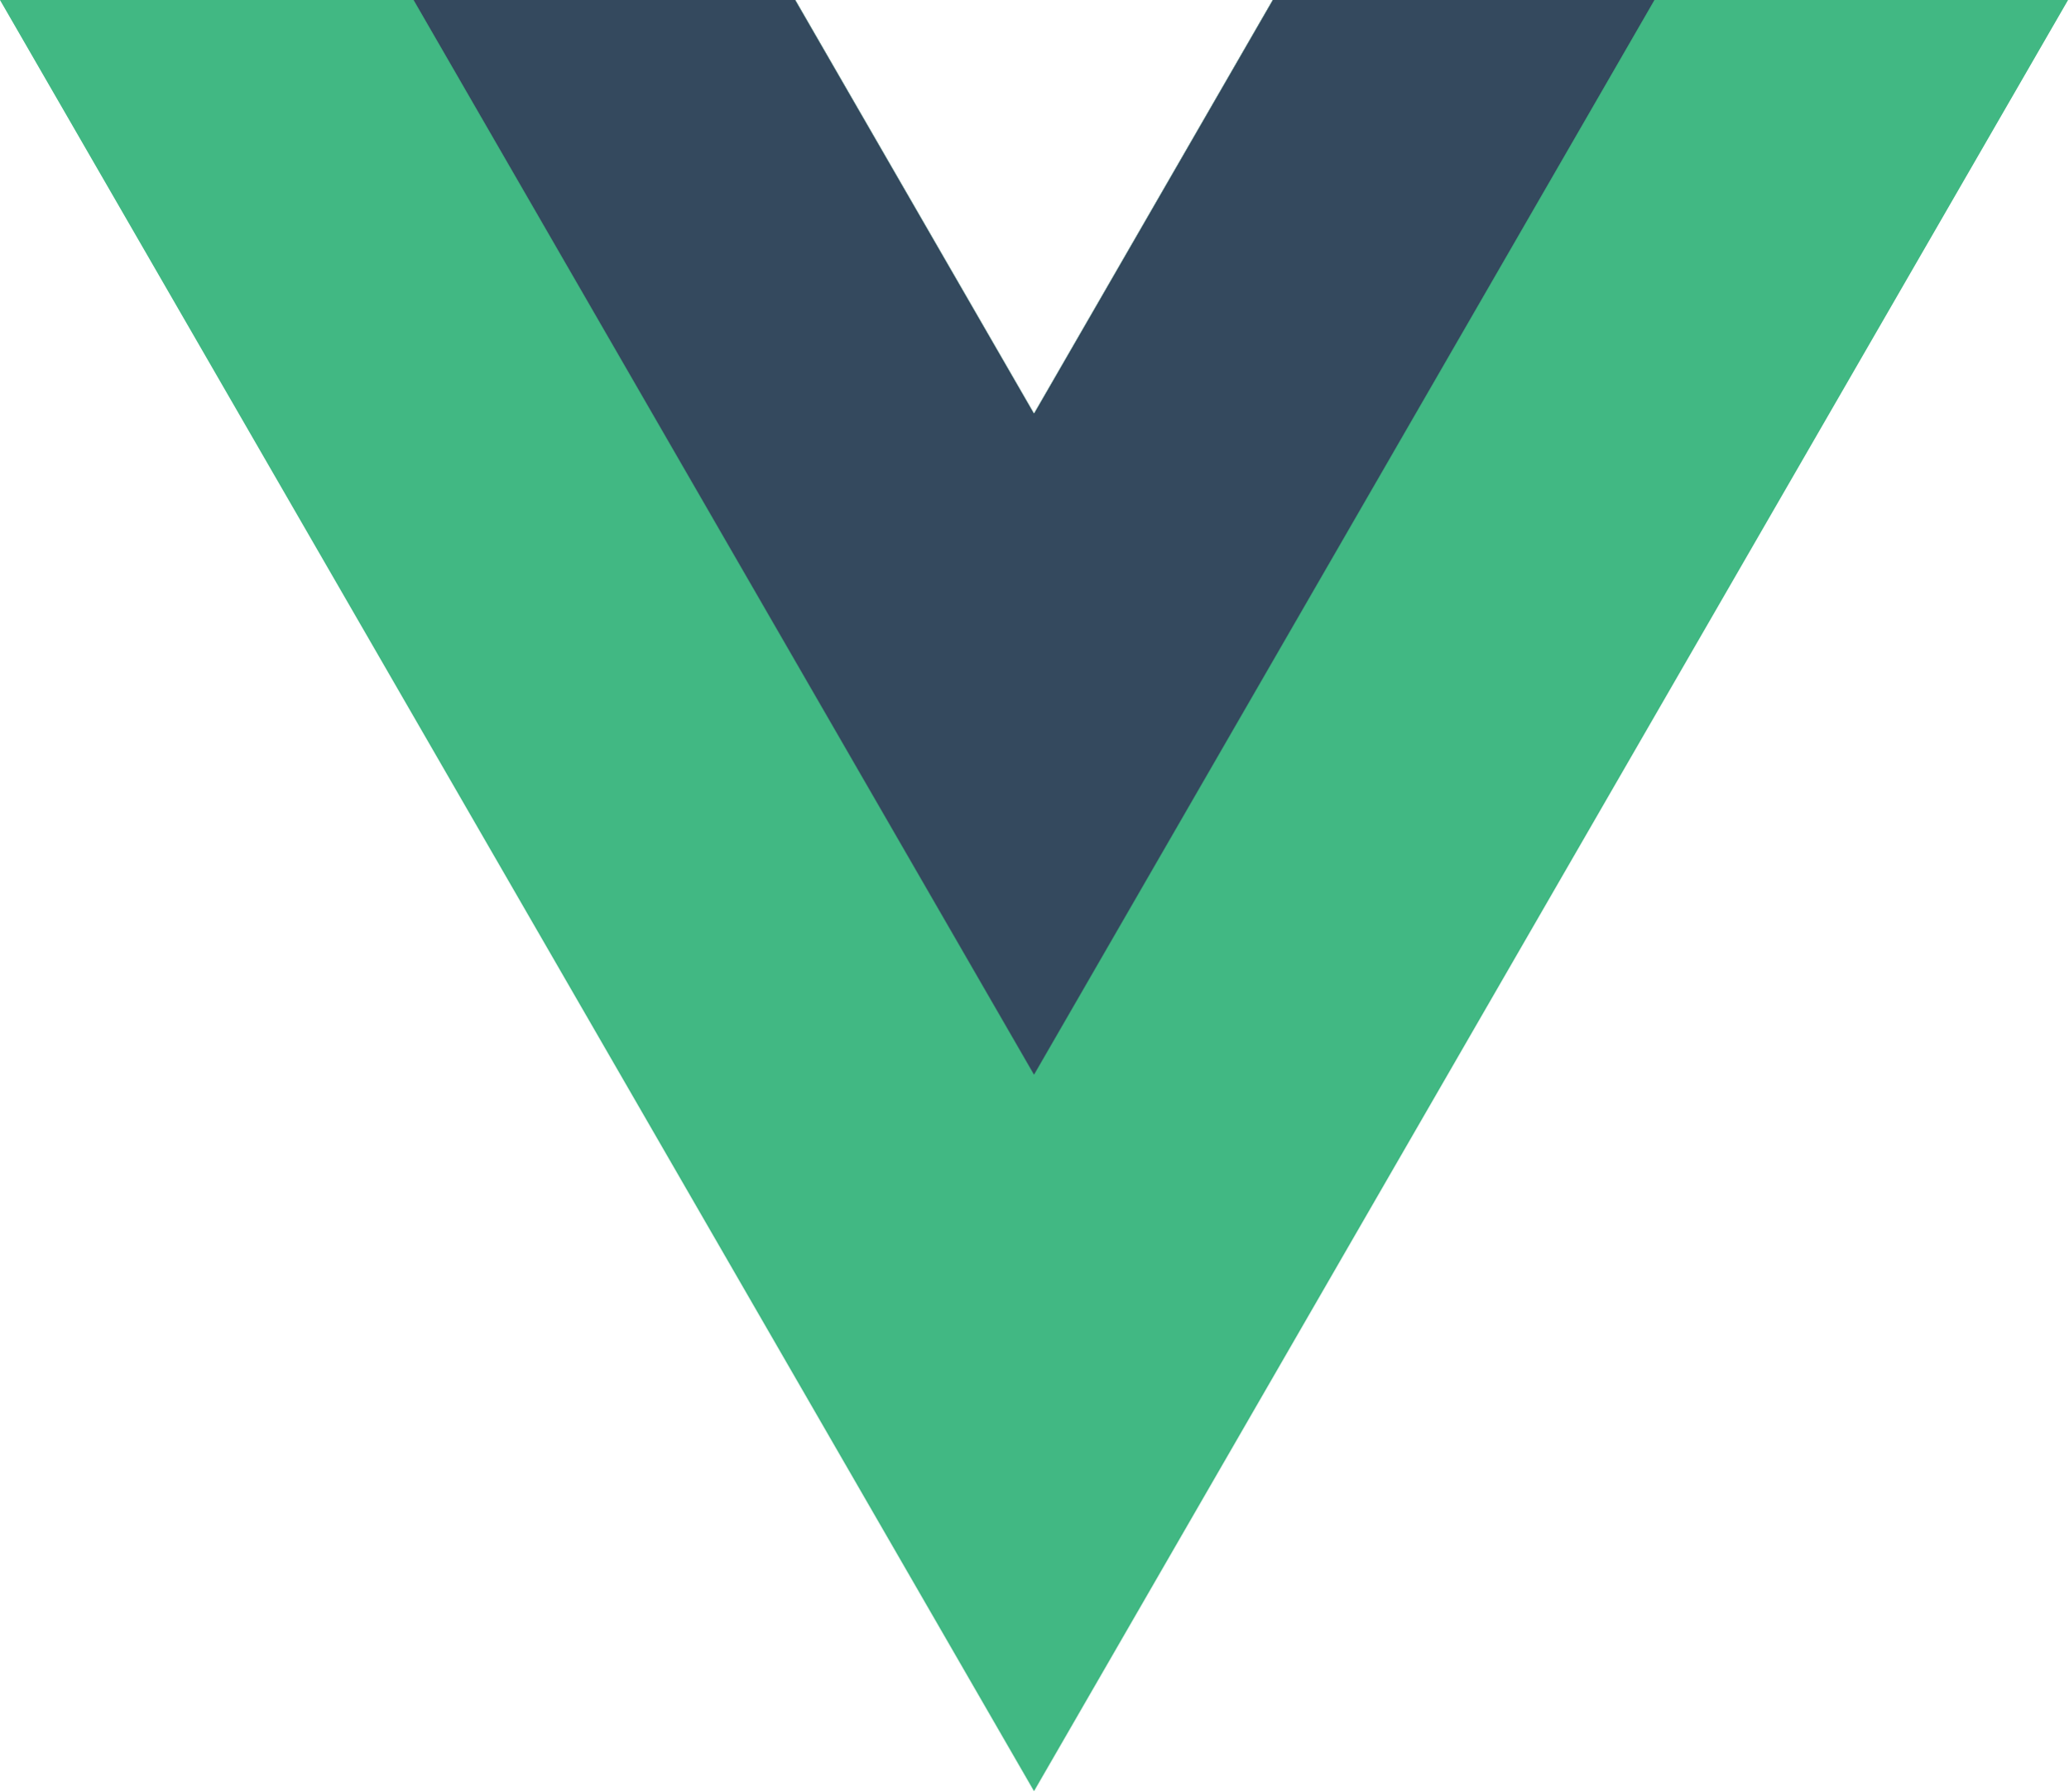
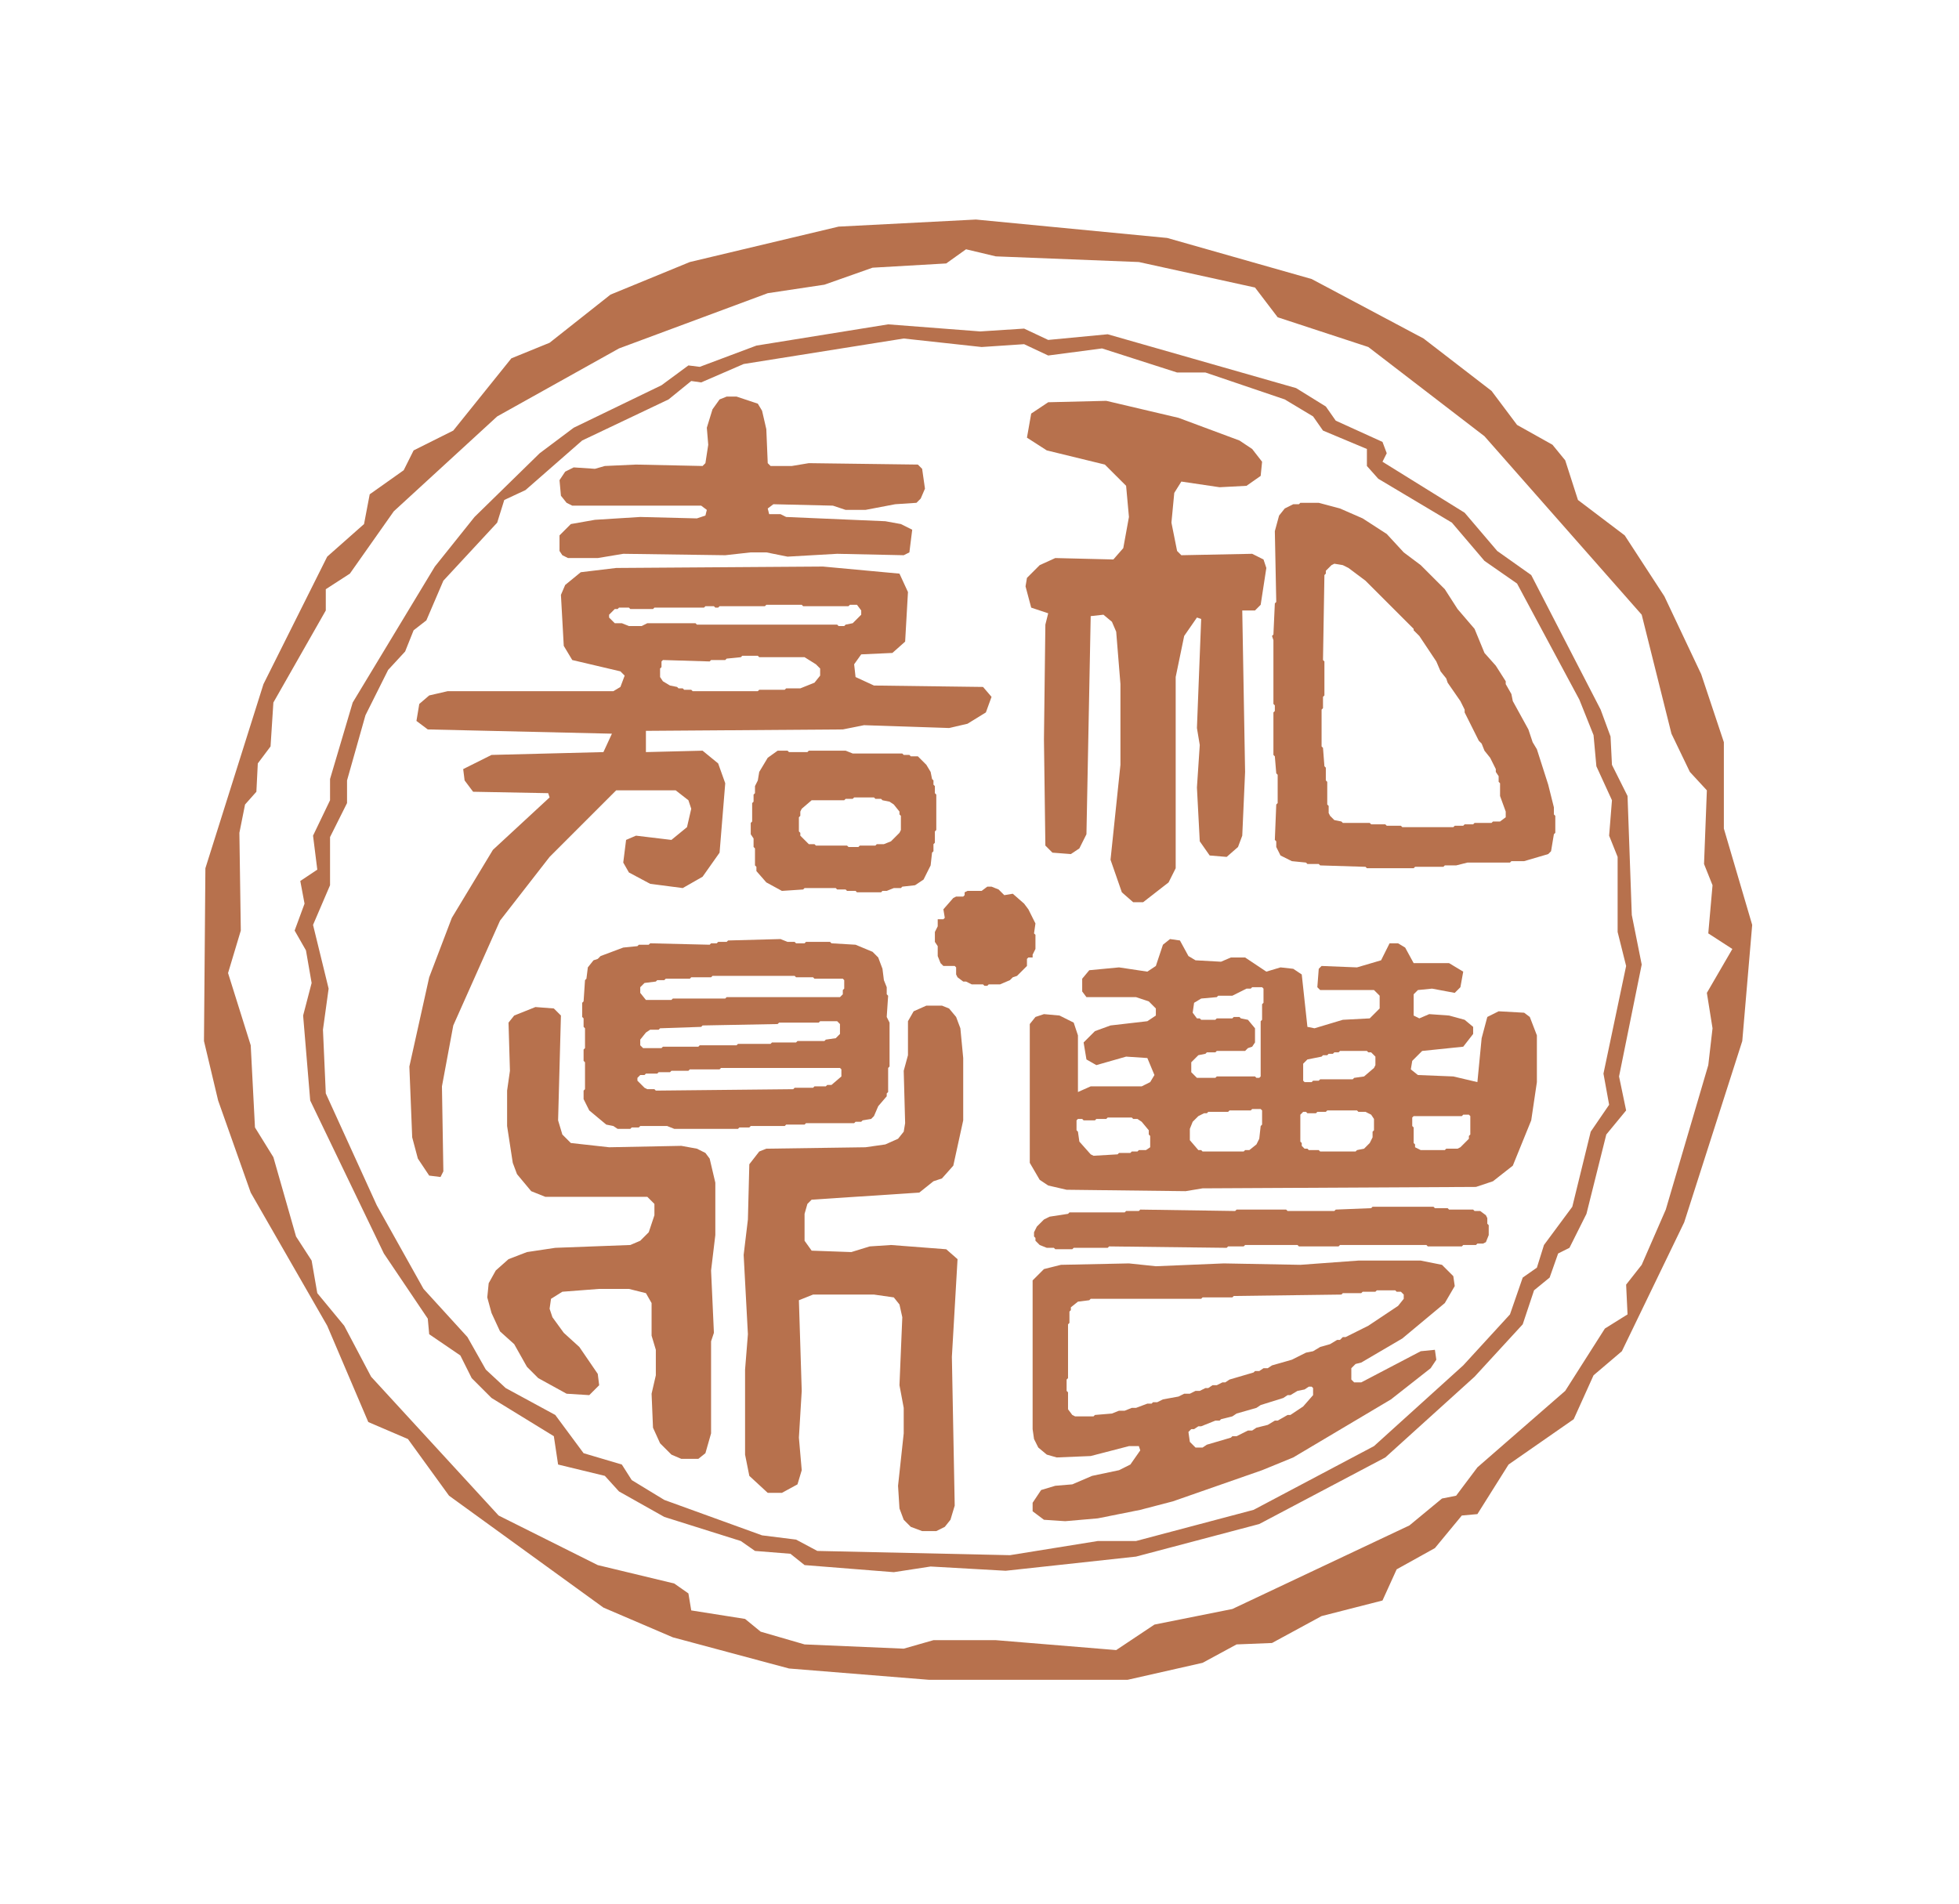
- <svg xmlns="http://www.w3.org/2000/svg" viewBox="0 0 261.76 226.69">
-   <path d="M161.096.001l-30.225 52.351L100.647.001H-.005l130.877 226.688L261.749.001z" fill="#41b883" />
-   <path d="M161.096.001l-30.225 52.351L100.647.001H52.346l78.526 136.01L209.398.001z" fill="#34495e" />
+ <svg xmlns="http://www.w3.org/2000/svg" width="1383" height="1344" viewBox="0 0 1383 1344">
+   <path d="M 1026 901 L 1018 893 L 1003 890 L 959 890 L 918 893 L 864 892 L 816 894 L 797 892 L 749 893 L 737 896 L 729 904 L 729 1009 L 730 1016 L 733 1022 L 739 1027 L 746 1029 L 770 1028 L 797 1021 L 804 1021 L 805 1024 L 798 1034 L 790 1038 L 771 1042 L 757 1048 L 745 1049 L 735 1052 L 729 1061 L 729 1067 L 737 1073 L 752 1074 L 775 1072 L 805 1066 L 828 1060 L 891 1038 L 913 1029 L 982 988 L 1010 966 L 1014 960 L 1013 953 L 1003 954 L 961 976 L 956 976 L 954 974 L 954 966 L 957 963 L 961 962 L 990 945 L 1020 920 L 1027 908 Z M 927 980 L 927 985 L 920 993 L 911 999 L 909 999 L 902 1003 L 900 1003 L 895 1006 L 887 1008 L 884 1010 L 881 1010 L 873 1014 L 870 1014 L 869 1015 L 852 1020 L 849 1022 L 844 1022 L 840 1018 L 839 1011 L 841 1009 L 843 1009 L 846 1007 L 848 1007 L 858 1003 L 861 1003 L 862 1002 L 870 1000 L 873 998 L 887 994 L 890 992 L 906 987 L 909 985 L 911 985 L 916 982 L 921 981 L 924 979 L 926 979 Z M 991 914 L 991 917 L 987 922 L 966 936 L 950 944 L 948 944 L 946 946 L 944 946 L 939 949 L 932 951 L 927 954 L 922 955 L 912 960 L 898 964 L 895 966 L 892 966 L 889 968 L 886 968 L 885 969 L 868 974 L 865 976 L 863 976 L 859 978 L 856 978 L 853 980 L 851 980 L 847 982 L 844 982 L 840 984 L 836 984 L 832 986 L 821 988 L 817 990 L 814 990 L 813 991 L 810 991 L 802 994 L 799 994 L 794 996 L 790 996 L 785 998 L 773 999 L 772 1000 L 759 1000 L 757 999 L 754 995 L 754 983 L 753 982 L 753 974 L 754 973 L 754 935 L 755 934 L 755 926 L 756 925 L 756 923 L 761 919 L 769 918 L 770 917 L 848 917 L 849 916 L 870 916 L 871 915 L 947 914 L 948 913 L 961 913 L 962 912 L 971 912 L 972 911 L 985 911 L 986 912 L 989 912 Z M 1051 865 L 1050 864 L 1050 860 L 1049 858 L 1045 855 L 1041 855 L 1040 854 L 1023 854 L 1022 853 L 1013 853 L 1012 852 L 969 852 L 968 853 L 943 854 L 942 855 L 909 855 L 908 854 L 873 854 L 872 855 L 805 854 L 804 855 L 795 855 L 794 856 L 755 856 L 754 857 L 741 859 L 737 861 L 732 866 L 730 870 L 730 873 L 731 874 L 731 876 L 734 879 L 739 881 L 744 881 L 745 882 L 757 882 L 758 881 L 782 881 L 783 880 L 866 881 L 867 880 L 878 880 L 879 879 L 916 879 L 917 880 L 945 880 L 946 879 L 1007 879 L 1008 880 L 1032 880 L 1033 879 L 1042 879 L 1043 878 L 1047 878 L 1049 877 L 1051 872 Z M 363 717 L 359 722 L 360 756 L 358 770 L 358 795 L 362 821 L 365 829 L 375 841 L 385 845 L 457 845 L 462 850 L 462 858 L 458 870 L 452 876 L 445 879 L 392 881 L 372 884 L 359 889 L 350 897 L 345 906 L 344 916 L 347 927 L 353 940 L 363 949 L 372 965 L 380 973 L 400 984 L 416 985 L 423 978 L 422 970 L 409 951 L 398 941 L 390 930 L 388 924 L 389 917 L 397 912 L 423 910 L 444 910 L 456 913 L 460 920 L 460 943 L 463 953 L 463 971 L 460 984 L 461 1008 L 466 1019 L 474 1027 L 481 1030 L 493 1030 L 498 1026 L 502 1012 L 502 947 L 504 941 L 502 897 L 505 872 L 505 835 L 501 818 L 498 814 L 492 811 L 481 809 L 430 810 L 403 807 L 397 801 L 394 791 L 396 717 L 391 712 L 378 711 Z M 654 710 L 645 714 L 641 721 L 641 745 L 638 756 L 639 793 L 638 799 L 634 804 L 625 808 L 611 810 L 541 811 L 536 813 L 529 822 L 528 861 L 525 886 L 528 942 L 526 967 L 526 1027 L 529 1042 L 542 1054 L 552 1054 L 563 1048 L 566 1038 L 564 1015 L 566 982 L 564 918 L 574 914 L 617 914 L 631 916 L 635 921 L 637 930 L 635 978 L 638 994 L 638 1012 L 634 1049 L 635 1065 L 638 1073 L 643 1078 L 651 1081 L 661 1081 L 667 1078 L 671 1073 L 674 1063 L 672 958 L 676 889 L 668 882 L 629 879 L 614 880 L 601 884 L 573 883 L 568 876 L 568 857 L 570 850 L 573 847 L 649 842 L 659 834 L 665 832 L 673 823 L 680 791 L 680 747 L 678 726 L 675 718 L 670 712 L 665 710 Z M 727 723 L 727 821 L 734 833 L 740 837 L 753 840 L 837 841 L 849 839 L 1042 838 L 1054 834 L 1068 823 L 1081 791 L 1085 764 L 1085 731 L 1080 718 L 1076 715 L 1058 714 L 1050 718 L 1046 733 L 1043 764 L 1026 760 L 1001 759 L 996 755 L 997 749 L 1004 742 L 1033 739 L 1040 730 L 1040 725 L 1034 720 L 1023 717 L 1009 716 L 1002 719 L 998 717 L 998 702 L 1001 699 L 1011 698 L 1027 701 L 1031 697 L 1033 686 L 1023 680 L 998 680 L 992 669 L 987 666 L 981 666 L 975 678 L 958 683 L 933 682 L 931 684 L 930 697 L 932 699 L 970 699 L 974 703 L 974 712 L 967 719 L 948 720 L 928 726 L 923 725 L 919 688 L 913 684 L 904 683 L 894 686 L 879 676 L 869 676 L 862 679 L 844 678 L 839 675 L 833 664 L 826 663 L 821 667 L 816 682 L 810 686 L 790 683 L 769 685 L 764 691 L 764 700 L 767 704 L 802 704 L 811 707 L 816 712 L 816 717 L 810 721 L 784 724 L 773 728 L 765 736 L 767 748 L 774 752 L 795 746 L 810 747 L 815 759 L 812 764 L 806 767 L 770 767 L 761 771 L 761 731 L 758 722 L 748 717 L 737 716 L 731 718 Z M 760 791 L 761 790 L 764 790 L 765 791 L 773 791 L 774 790 L 781 790 L 782 789 L 799 789 L 800 790 L 803 790 L 806 792 L 811 798 L 811 801 L 812 802 L 812 810 L 809 812 L 804 812 L 803 813 L 799 813 L 798 814 L 790 814 L 789 815 L 772 816 L 770 815 L 762 806 L 761 799 L 760 798 Z M 1038 788 L 1038 801 L 1037 802 L 1037 804 L 1031 810 L 1029 811 L 1021 811 L 1020 812 L 1003 812 L 999 810 L 999 808 L 998 807 L 998 796 L 997 795 L 997 789 L 998 788 L 1032 788 L 1033 787 L 1037 787 Z M 918 787 L 920 785 L 922 785 L 923 786 L 929 786 L 930 785 L 936 785 L 937 784 L 958 784 L 959 785 L 964 785 L 968 787 L 970 790 L 970 798 L 969 799 L 969 803 L 967 807 L 963 811 L 958 812 L 957 813 L 932 813 L 931 812 L 924 812 L 923 811 L 921 811 L 919 809 L 919 807 L 918 806 Z M 891 784 L 891 794 L 890 795 L 889 804 L 887 808 L 882 812 L 879 812 L 878 813 L 849 813 L 848 812 L 846 812 L 840 805 L 840 797 L 842 792 L 846 788 L 850 786 L 852 786 L 853 785 L 867 785 L 868 784 L 883 784 L 884 783 L 890 783 Z M 971 746 L 971 752 L 970 754 L 963 760 L 956 761 L 955 762 L 932 762 L 931 763 L 927 763 L 926 764 L 921 764 L 920 763 L 920 751 L 923 748 L 933 746 L 934 745 L 937 745 L 938 744 L 941 744 L 942 743 L 945 743 L 946 742 L 965 742 L 966 743 L 968 743 Z M 891 697 L 892 698 L 892 708 L 891 709 L 891 720 L 890 721 L 890 760 L 889 761 L 887 761 L 886 760 L 859 760 L 858 761 L 845 761 L 841 757 L 841 750 L 846 745 L 851 744 L 852 743 L 858 743 L 859 742 L 879 742 L 881 740 L 884 739 L 886 736 L 886 726 L 881 720 L 876 719 L 875 718 L 871 718 L 870 719 L 859 719 L 858 720 L 848 720 L 847 719 L 845 719 L 842 715 L 843 708 L 848 705 L 859 704 L 860 703 L 870 703 L 880 698 L 883 698 L 884 697 Z M 620 676 L 616 672 L 604 667 L 587 666 L 586 665 L 569 665 L 568 666 L 562 666 L 561 665 L 556 665 L 551 663 L 514 664 L 513 665 L 507 665 L 506 666 L 502 666 L 501 667 L 459 666 L 458 667 L 451 667 L 450 668 L 440 669 L 424 675 L 422 677 L 419 678 L 415 683 L 414 691 L 413 692 L 412 707 L 411 708 L 411 718 L 412 719 L 412 725 L 413 726 L 413 740 L 412 741 L 412 749 L 413 750 L 413 769 L 412 770 L 412 776 L 416 784 L 428 794 L 433 795 L 436 797 L 445 797 L 446 796 L 451 796 L 452 795 L 471 795 L 476 797 L 521 797 L 522 796 L 529 796 L 530 795 L 554 795 L 555 794 L 568 794 L 569 793 L 603 793 L 604 792 L 608 792 L 609 791 L 615 790 L 617 788 L 620 781 L 626 774 L 626 772 L 627 771 L 627 754 L 628 753 L 628 722 L 626 718 L 627 703 L 626 702 L 626 697 L 624 692 L 623 684 Z M 450 763 L 450 761 L 452 759 L 455 759 L 456 758 L 464 758 L 465 757 L 473 757 L 474 756 L 486 756 L 487 755 L 508 755 L 509 754 L 593 754 L 594 755 L 594 760 L 587 766 L 584 766 L 583 767 L 575 767 L 574 768 L 561 768 L 560 769 L 463 770 L 462 769 L 457 769 L 455 768 Z M 593 723 L 593 730 L 590 733 L 583 734 L 582 735 L 563 735 L 562 736 L 545 736 L 544 737 L 521 737 L 520 738 L 494 738 L 493 739 L 468 739 L 467 740 L 454 740 L 452 738 L 452 734 L 456 729 L 459 727 L 465 727 L 466 726 L 495 725 L 496 724 L 549 723 L 550 722 L 578 722 L 579 721 L 591 721 Z M 452 701 L 452 697 L 455 694 L 463 693 L 464 692 L 469 692 L 470 691 L 487 691 L 488 690 L 502 690 L 503 689 L 561 689 L 562 690 L 574 690 L 575 691 L 595 691 L 596 692 L 596 698 L 595 699 L 595 702 L 593 704 L 513 704 L 512 705 L 475 705 L 474 706 L 456 706 Z M 700 626 L 697 626 L 693 629 L 683 629 L 681 630 L 681 632 L 680 633 L 675 633 L 673 634 L 666 642 L 667 648 L 666 649 L 662 649 L 662 654 L 660 658 L 660 665 L 662 668 L 662 675 L 664 680 L 666 682 L 674 682 L 675 683 L 675 688 L 676 690 L 680 693 L 682 693 L 686 695 L 694 695 L 695 696 L 697 696 L 698 695 L 706 695 L 713 692 L 715 690 L 718 689 L 725 682 L 725 677 L 726 676 L 729 676 L 729 674 L 731 670 L 731 660 L 730 659 L 731 652 L 726 642 L 723 638 L 715 631 L 709 632 L 705 628 Z M 542 535 L 536 545 L 535 551 L 533 555 L 533 560 L 532 561 L 532 566 L 531 567 L 531 580 L 530 581 L 530 589 L 532 592 L 532 598 L 533 599 L 533 611 L 534 612 L 534 615 L 541 623 L 552 629 L 567 628 L 568 627 L 590 627 L 591 628 L 597 628 L 598 629 L 604 629 L 605 630 L 622 630 L 623 629 L 626 629 L 631 627 L 636 627 L 637 626 L 646 625 L 652 621 L 657 611 L 658 602 L 659 601 L 659 596 L 660 595 L 660 587 L 661 586 L 661 561 L 660 560 L 660 555 L 659 554 L 659 551 L 658 550 L 657 545 L 654 540 L 648 534 L 643 534 L 642 533 L 638 533 L 637 532 L 602 532 L 597 530 L 571 530 L 570 531 L 557 531 L 556 530 L 549 530 Z M 636 576 L 636 586 L 635 588 L 629 594 L 624 596 L 619 596 L 618 597 L 607 597 L 606 598 L 599 598 L 598 597 L 576 597 L 575 596 L 571 596 L 565 590 L 565 588 L 564 587 L 564 577 L 565 576 L 565 573 L 566 571 L 573 565 L 596 565 L 597 564 L 602 564 L 603 563 L 617 563 L 618 564 L 622 564 L 623 565 L 628 566 L 631 568 L 635 573 L 635 575 Z M 635 405 L 581 400 L 435 401 L 410 404 L 399 413 L 396 420 L 398 456 L 404 466 L 438 474 L 441 477 L 438 485 L 433 488 L 316 488 L 303 491 L 296 497 L 294 509 L 302 515 L 432 518 L 426 531 L 347 533 L 327 543 L 328 551 L 334 559 L 387 560 L 388 563 L 348 600 L 319 648 L 303 690 L 289 753 L 291 803 L 295 818 L 303 830 L 311 831 L 313 827 L 312 767 L 320 724 L 353 650 L 388 605 L 435 558 L 477 558 L 486 565 L 488 571 L 485 584 L 474 593 L 449 590 L 442 593 L 440 609 L 444 616 L 459 624 L 482 627 L 496 619 L 508 602 L 512 553 L 507 539 L 496 530 L 456 531 L 456 516 L 595 515 L 610 512 L 670 514 L 683 511 L 696 503 L 700 492 L 694 485 L 617 484 L 604 478 L 603 469 L 608 462 L 630 461 L 639 453 L 641 418 Z M 579 472 L 579 477 L 575 482 L 565 486 L 555 486 L 554 487 L 536 487 L 535 488 L 489 488 L 488 487 L 483 487 L 482 486 L 479 486 L 478 485 L 473 484 L 468 481 L 466 478 L 466 472 L 467 471 L 467 467 L 468 466 L 501 467 L 502 466 L 512 466 L 513 465 L 523 464 L 524 463 L 535 463 L 536 464 L 568 464 L 576 469 Z M 608 431 L 608 434 L 602 440 L 597 441 L 596 442 L 592 442 L 591 441 L 492 441 L 491 440 L 457 440 L 453 442 L 444 442 L 439 440 L 434 440 L 430 436 L 430 434 L 434 430 L 436 430 L 437 429 L 444 429 L 445 430 L 461 430 L 462 429 L 497 429 L 498 428 L 504 428 L 505 429 L 507 429 L 508 428 L 540 428 L 541 427 L 566 427 L 567 428 L 599 428 L 600 427 L 605 427 Z M 907 359 L 903 364 L 900 375 L 901 425 L 900 426 L 899 448 L 898 449 L 899 452 L 899 497 L 900 498 L 900 502 L 899 503 L 899 533 L 900 534 L 901 546 L 902 547 L 902 567 L 901 568 L 900 593 L 901 594 L 901 598 L 904 604 L 912 608 L 922 609 L 923 610 L 931 610 L 932 611 L 964 612 L 965 613 L 998 613 L 999 612 L 1019 612 L 1020 611 L 1028 611 L 1036 609 L 1066 609 L 1067 608 L 1076 608 L 1093 603 L 1095 601 L 1097 589 L 1098 588 L 1098 576 L 1097 575 L 1097 570 L 1093 554 L 1085 529 L 1082 524 L 1079 515 L 1068 495 L 1067 490 L 1063 483 L 1063 481 L 1056 470 L 1048 461 L 1041 444 L 1029 430 L 1020 416 L 1003 399 L 991 390 L 979 377 L 962 366 L 946 359 L 931 355 L 918 355 L 917 356 L 913 356 Z M 940 399 L 942 398 L 948 399 L 952 401 L 964 410 L 998 444 L 998 445 L 1002 449 L 1014 467 L 1017 474 L 1021 479 L 1022 482 L 1031 495 L 1034 501 L 1034 503 L 1044 523 L 1046 525 L 1048 530 L 1052 535 L 1056 543 L 1056 545 L 1058 548 L 1058 552 L 1059 553 L 1059 562 L 1063 573 L 1063 577 L 1059 580 L 1054 580 L 1053 581 L 1041 581 L 1040 582 L 1034 582 L 1033 583 L 1027 583 L 1026 584 L 990 584 L 989 583 L 979 583 L 978 582 L 968 582 L 967 581 L 948 581 L 947 580 L 942 579 L 939 576 L 938 574 L 938 569 L 937 568 L 937 552 L 936 551 L 936 542 L 935 541 L 934 528 L 933 527 L 933 501 L 934 500 L 934 492 L 935 491 L 935 467 L 934 466 L 935 406 L 936 405 L 936 403 Z M 740 284 L 728 292 L 725 309 L 739 318 L 780 328 L 795 343 L 797 365 L 793 387 L 786 395 L 745 394 L 734 399 L 725 408 L 724 414 L 728 429 L 740 433 L 738 441 L 737 522 L 738 597 L 743 602 L 756 603 L 762 599 L 767 589 L 770 435 L 779 434 L 785 439 L 788 446 L 791 483 L 791 540 L 784 607 L 792 630 L 800 637 L 807 637 L 825 623 L 830 613 L 830 478 L 836 449 L 845 436 L 848 437 L 845 514 L 847 526 L 845 556 L 847 594 L 854 604 L 866 605 L 874 598 L 877 590 L 879 545 L 877 431 L 886 431 L 890 427 L 894 401 L 892 395 L 884 391 L 834 392 L 831 389 L 827 369 L 829 348 L 834 340 L 861 344 L 880 343 L 890 336 L 891 326 L 884 317 L 875 311 L 832 295 L 781 283 Z M 395 339 L 396 350 L 400 355 L 404 357 L 495 357 L 499 360 L 498 364 L 492 366 L 452 365 L 420 367 L 403 370 L 395 378 L 395 389 L 397 392 L 401 394 L 422 394 L 440 391 L 512 392 L 530 390 L 541 390 L 556 393 L 591 391 L 638 392 L 642 390 L 644 374 L 636 370 L 625 368 L 555 365 L 551 363 L 543 363 L 542 359 L 546 356 L 588 357 L 597 360 L 611 360 L 632 356 L 647 355 L 650 352 L 653 345 L 651 331 L 648 328 L 571 327 L 559 329 L 544 329 L 542 327 L 541 303 L 538 290 L 535 285 L 520 280 L 513 280 L 508 282 L 503 289 L 499 302 L 500 314 L 498 327 L 496 329 L 449 328 L 427 329 L 420 331 L 405 330 L 399 333 Z M 486 258 L 467 272 L 405 302 L 381 320 L 335 365 L 307 400 L 249 496 L 233 550 L 233 565 L 221 590 L 224 614 L 212 622 L 215 638 L 208 657 L 216 671 L 220 694 L 214 717 L 219 777 L 271 885 L 302 931 L 303 942 L 325 957 L 333 973 L 347 987 L 391 1014 L 394 1034 L 427 1042 L 437 1053 L 469 1071 L 523 1088 L 533 1095 L 558 1097 L 568 1105 L 631 1110 L 657 1106 L 710 1109 L 802 1099 L 889 1076 L 978 1029 L 1041 972 L 1075 935 L 1083 911 L 1094 902 L 1100 885 L 1108 881 L 1120 857 L 1134 801 L 1148 784 L 1143 760 L 1159 681 L 1152 646 L 1149 562 L 1138 540 L 1137 520 L 1130 501 L 1081 406 L 1057 389 L 1034 362 L 976 326 L 979 320 L 976 312 L 943 297 L 936 287 L 915 274 L 782 236 L 740 240 L 723 232 L 692 234 L 627 229 L 534 244 L 494 259 Z M 488 269 L 495 270 L 525 257 L 638 239 L 693 245 L 723 243 L 740 251 L 778 246 L 831 263 L 851 263 L 907 282 L 927 294 L 934 304 L 965 317 L 965 329 L 973 338 L 1025 369 L 1048 396 L 1071 412 L 1115 494 L 1125 519 L 1127 541 L 1138 565 L 1136 590 L 1142 605 L 1142 658 L 1148 682 L 1132 758 L 1136 780 L 1123 799 L 1110 852 L 1090 879 L 1085 895 L 1075 902 L 1066 928 L 1033 964 L 970 1021 L 885 1066 L 802 1088 L 775 1088 L 713 1098 L 577 1095 L 562 1087 L 538 1084 L 469 1059 L 446 1045 L 439 1034 L 412 1026 L 392 999 L 357 980 L 343 967 L 330 944 L 299 910 L 266 851 L 230 772 L 228 727 L 232 698 L 221 653 L 233 625 L 233 591 L 245 567 L 245 551 L 258 505 L 274 473 L 286 460 L 292 445 L 301 438 L 313 410 L 351 369 L 356 353 L 371 346 L 411 311 L 472 282 Z M 487 185 L 431 208 L 388 242 L 361 253 L 320 304 L 292 318 L 285 332 L 261 349 L 257 370 L 231 393 L 186 483 L 145 613 L 144 735 L 154 777 L 177 842 L 231 936 L 260 1004 L 288 1016 L 317 1056 L 426 1135 L 475 1156 L 557 1178 L 656 1186 L 796 1186 L 849 1174 L 873 1161 L 898 1160 L 933 1141 L 976 1130 L 986 1108 L 1013 1093 L 1032 1070 L 1043 1069 L 1065 1034 L 1111 1002 L 1125 971 L 1145 954 L 1189 863 L 1230 735 L 1237 653 L 1217 585 L 1217 524 L 1201 476 L 1175 421 L 1147 378 L 1114 353 L 1105 325 L 1096 314 L 1071 300 L 1053 276 L 1005 239 L 926 197 L 824 168 L 689 155 L 592 160 Z M 682 176 L 703 181 L 804 185 L 886 203 L 902 224 L 966 245 L 1048 308 L 1159 434 L 1180 518 L 1193 545 L 1205 558 L 1203 610 L 1209 625 L 1206 659 L 1223 670 L 1205 701 L 1209 726 L 1206 752 L 1176 854 L 1159 893 L 1148 907 L 1149 928 L 1133 938 L 1105 982 L 1043 1036 L 1028 1056 L 1018 1058 L 995 1077 L 870 1136 L 815 1147 L 788 1165 L 703 1158 L 659 1158 L 638 1164 L 568 1161 L 537 1152 L 526 1143 L 488 1137 L 486 1125 L 476 1118 L 422 1105 L 352 1070 L 262 972 L 243 936 L 224 913 L 220 890 L 209 873 L 193 817 L 180 796 L 177 738 L 161 687 L 170 657 L 169 588 L 173 568 L 181 559 L 182 539 L 191 527 L 193 496 L 230 431 L 230 416 L 247 405 L 278 361 L 351 294 L 437 246 L 542 207 L 582 201 L 616 189 L 668 186 Z" fill="#b7714d" fill-rule="evenodd" />
</svg>
